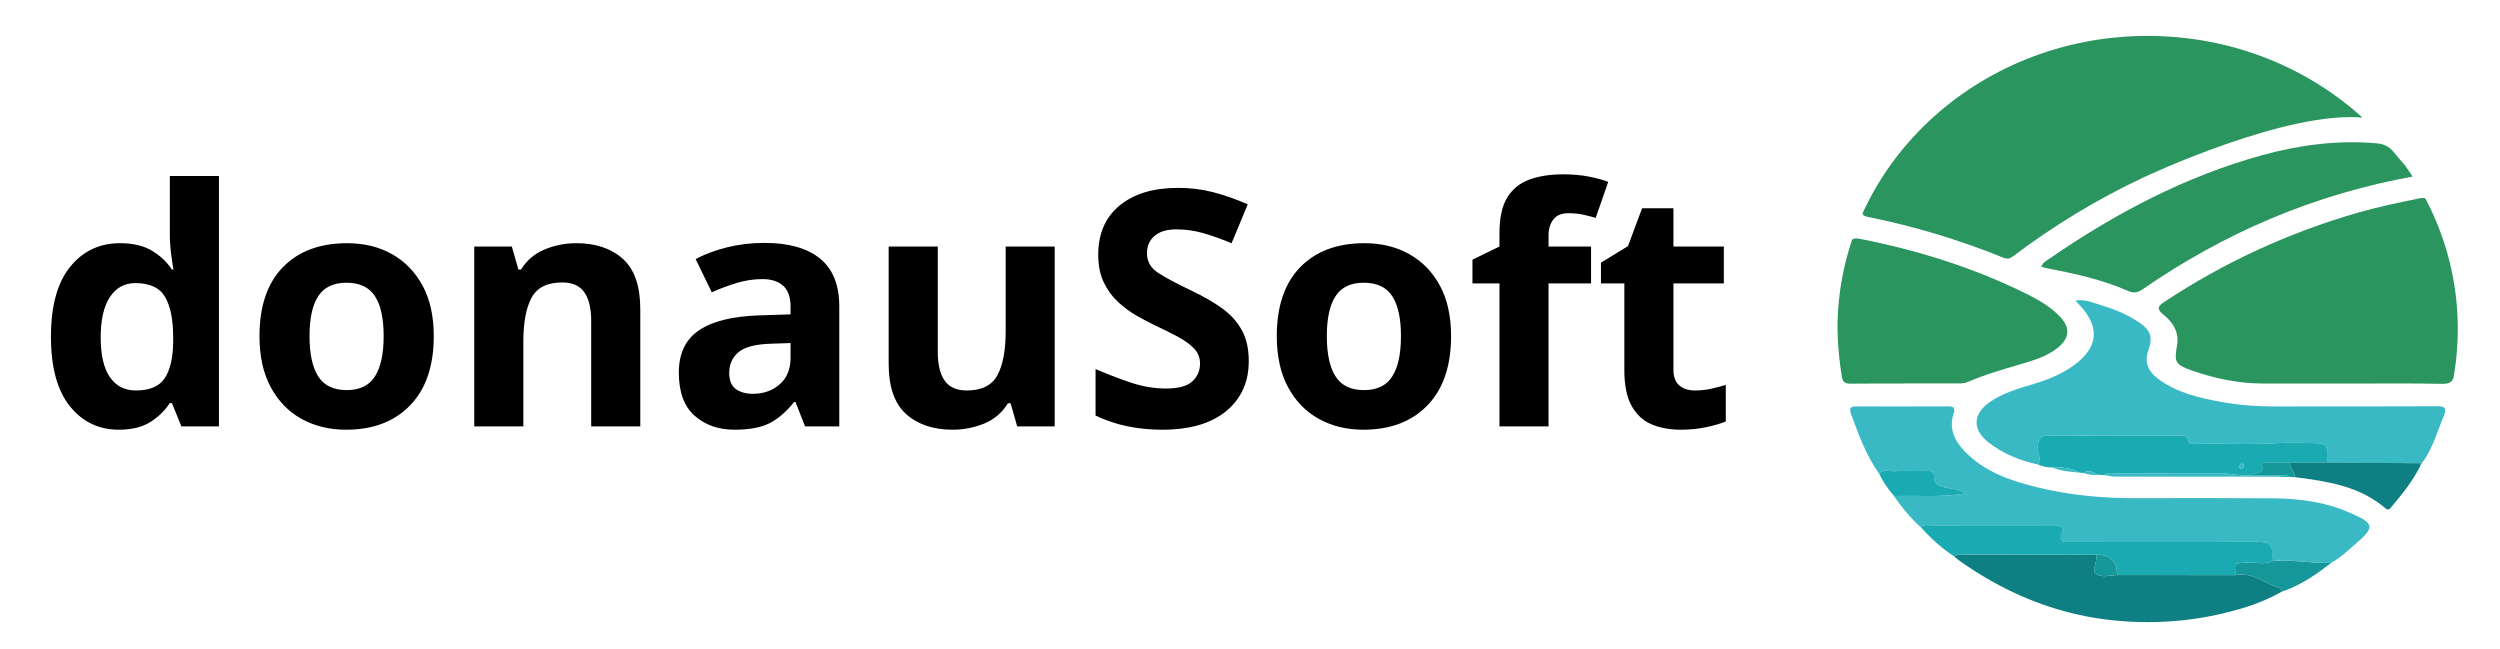
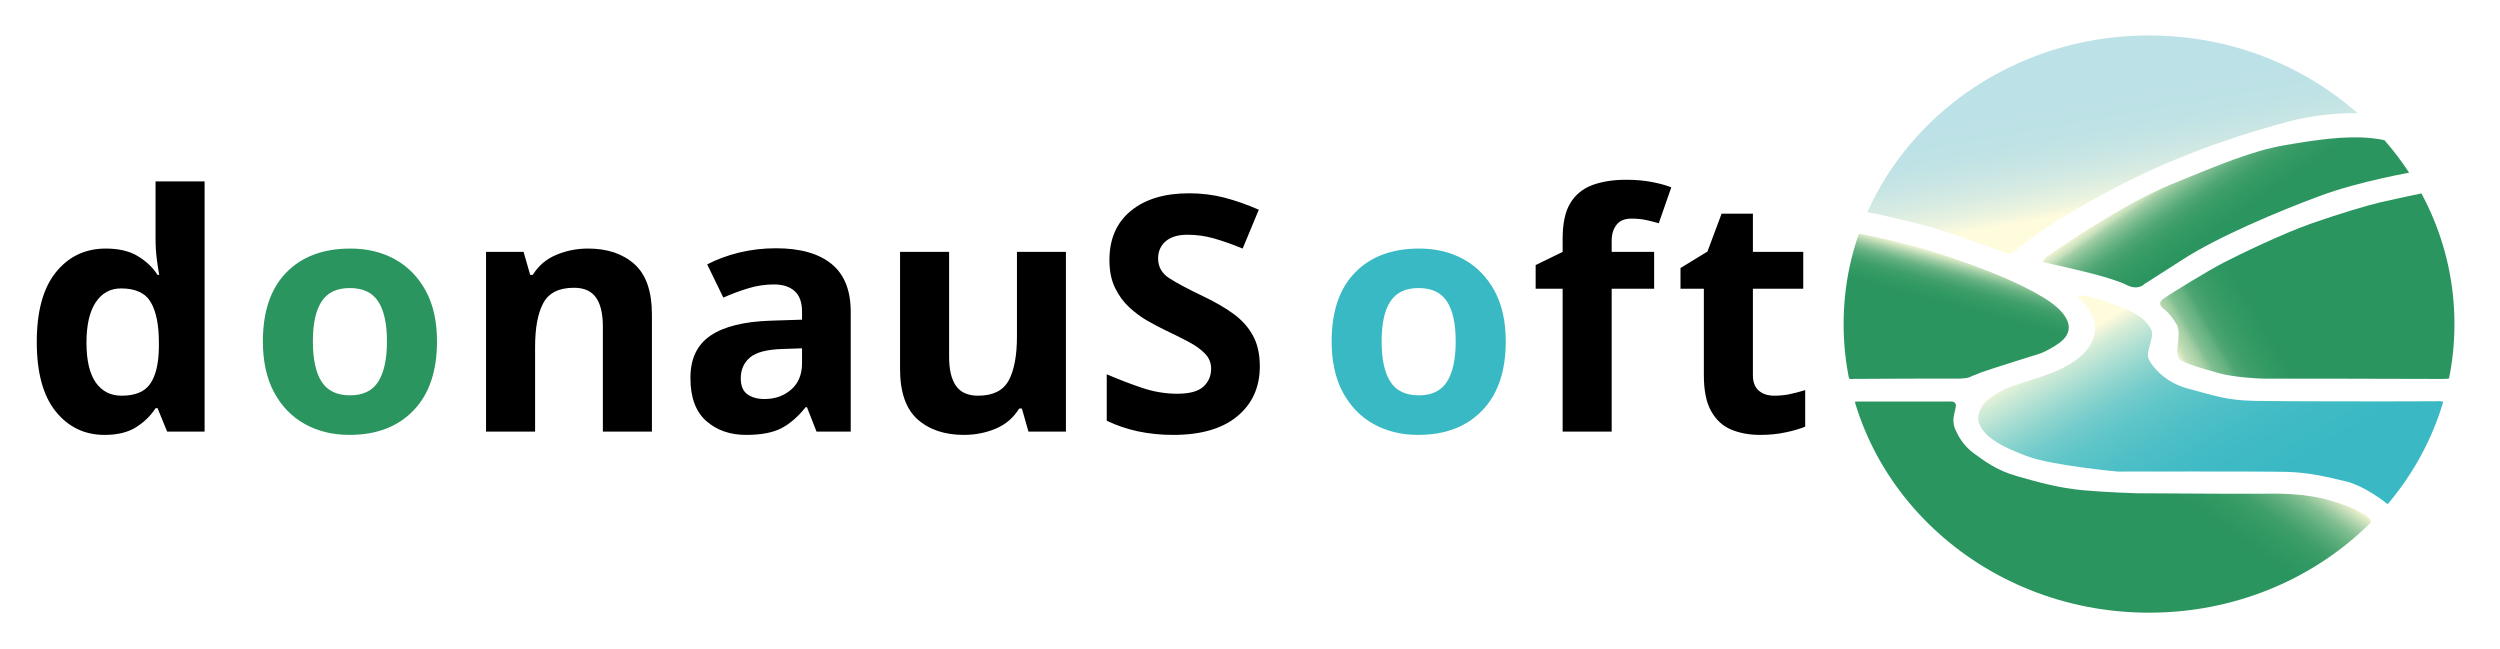
- <svg xmlns="http://www.w3.org/2000/svg" id="Ebene_3" data-name="Ebene 3" viewBox="0 0 539.48 140.04">
+ <svg xmlns="http://www.w3.org/2000/svg" id="Logo_black_letters" data-name="Logo black letters" viewBox="0 0 540 140">
  <defs>
    <style>
      .cls-1 {
+         fill: url(#Unbenannter_Verlauf_276);
+       }
+ 
+       .cls-1, .cls-2, .cls-3, .cls-4, .cls-5, .cls-6, .cls-7 {
+         stroke-width: 0px;
+       }
+ 
+       .cls-2 {
+         fill: url(#Unbenannter_Verlauf_274);
+       }
+ 
+       .cls-3 {
+         fill: url(#Unbenannter_Verlauf_105);
+       }
+ 
+       .cls-8 {
+         letter-spacing: .05em;
+       }
+ 
+       .cls-8, .cls-9, .cls-10 {
        fill: #000;
+       }
+ 
+       .cls-11 {
+         fill: #39b9c4;
+       }
+ 
+       .cls-4 {
+         fill: url(#Unbenannter_Verlauf_287);
+       }
+ 
+       .cls-5 {
+         fill: none;
+       }
+ 
+       .cls-12 {
        font-family: MontserratRoman-SemiBold, Montserrat;
        font-size: 71.09px;
        font-variation-settings: 'wght' 600;
        font-weight: 600;
      }

-       .cls-2 {
-         fill: none;
-       }
- 
-       .cls-2, .cls-3, .cls-4, .cls-5, .cls-6, .cls-7 {
-         stroke-width: 0px;
-       }
- 
-       .cls-3 {
-         fill: #2a955e;
-       }
- 
-       .cls-4 {
-         fill: #0e8084;
-       }
- 
-       .cls-8 {
+       .cls-13 {
        clip-path: url(#clippath);
      }

-       .cls-5 {
-         fill: #39b9c4;
+       .cls-10 {
+         letter-spacing: 0em;
      }

      .cls-6 {
-         fill: #1aabb2;
+         fill: url(#Unbenannter_Verlauf_259);
      }

      .cls-7 {
-         fill: #16979a;
+         fill: url(#Unbenannter_Verlauf_108);
+       }
+ 
+       .cls-14 {
+         fill: #2a955e;
      }
    </style>
    <clipPath id="clippath">
-       <ellipse class="cls-2" cx="463.44" cy="71" rx="66.93" ry="63.25" />
+       <ellipse class="cls-5" cx="464.19" cy="70" rx="65.97" ry="62.34" />
    </clipPath>
+     <linearGradient id="Unbenannter_Verlauf_108" data-name="Unbenannter Verlauf 108" x1="459.52" y1="57.58" x2="502.9" y2="132.72" gradientUnits="userSpaceOnUse">
+       <stop offset=".09" stop-color="#fffbdd" />
+       <stop offset=".09" stop-color="#fdfadc" />
+       <stop offset=".13" stop-color="#d4ecd7" />
+       <stop offset=".18" stop-color="#b0e0d3" />
+       <stop offset=".23" stop-color="#8fd5ce" />
+       <stop offset=".28" stop-color="#74cccb" />
+       <stop offset=".34" stop-color="#5ec5c8" />
+       <stop offset=".42" stop-color="#4dbfc6" />
+       <stop offset=".51" stop-color="#41bbc5" />
+       <stop offset=".63" stop-color="#3ab9c4" />
+       <stop offset=".97" stop-color="#39b9c4" />
+     </linearGradient>
+     <linearGradient id="Unbenannter_Verlauf_287" data-name="Unbenannter Verlauf 287" x1="468.97" y1="81.85" x2="436.24" y2="128.6" gradientUnits="userSpaceOnUse">
+       <stop offset="0" stop-color="#f6f6d5" />
+       <stop offset="0" stop-color="#eff3d1" />
+       <stop offset=".03" stop-color="#c6dfb9" />
+       <stop offset=".06" stop-color="#a1cda3" />
+       <stop offset=".09" stop-color="#80be90" />
+       <stop offset=".13" stop-color="#65b180" />
+       <stop offset=".17" stop-color="#4fa673" />
+       <stop offset=".21" stop-color="#3e9e69" />
+       <stop offset=".27" stop-color="#329963" />
+       <stop offset=".35" stop-color="#2b955f" />
+       <stop offset=".58" stop-color="#2a955e" />
+     </linearGradient>
+     <linearGradient id="Unbenannter_Verlauf_259" data-name="Unbenannter Verlauf 259" x1="475.58" y1="86.02" x2="589.25" y2="20.39" gradientUnits="userSpaceOnUse">
+       <stop offset="0" stop-color="#f6f6d5" />
+       <stop offset="0" stop-color="#eff3d1" />
+       <stop offset=".01" stop-color="#c6dfb9" />
+       <stop offset=".03" stop-color="#a1cda3" />
+       <stop offset=".04" stop-color="#80be90" />
+       <stop offset=".06" stop-color="#65b180" />
+       <stop offset=".07" stop-color="#4fa673" />
+       <stop offset=".09" stop-color="#3e9e69" />
+       <stop offset=".12" stop-color="#329963" />
+       <stop offset=".15" stop-color="#2b955f" />
+       <stop offset=".25" stop-color="#2a955e" />
+     </linearGradient>
+     <linearGradient id="Unbenannter_Verlauf_276" data-name="Unbenannter Verlauf 276" x1="424.89" y1="56.24" x2="416.8" y2="86.45" gradientUnits="userSpaceOnUse">
+       <stop offset="0" stop-color="#fffbdd" />
+       <stop offset="0" stop-color="#eff3d3" />
+       <stop offset=".03" stop-color="#c6e0bb" />
+       <stop offset=".06" stop-color="#a0cda4" />
+       <stop offset=".09" stop-color="#80be91" />
+       <stop offset=".12" stop-color="#65b181" />
+       <stop offset=".16" stop-color="#4fa674" />
+       <stop offset=".2" stop-color="#3e9e6a" />
+       <stop offset=".26" stop-color="#329963" />
+       <stop offset=".33" stop-color="#2b955f" />
+       <stop offset=".54" stop-color="#2a955e" />
+     </linearGradient>
+     <linearGradient id="Unbenannter_Verlauf_274" data-name="Unbenannter Verlauf 274" x1="472.44" y1="34.19" x2="504.11" y2="79.42" gradientUnits="userSpaceOnUse">
+       <stop offset="0" stop-color="#fffbdd" />
+       <stop offset="0" stop-color="#eff3d3" />
+       <stop offset=".03" stop-color="#c6e0bb" />
+       <stop offset=".05" stop-color="#a0cda4" />
+       <stop offset=".08" stop-color="#80be91" />
+       <stop offset=".11" stop-color="#65b181" />
+       <stop offset=".14" stop-color="#4fa674" />
+       <stop offset=".18" stop-color="#3e9e6a" />
+       <stop offset=".23" stop-color="#329963" />
+       <stop offset=".3" stop-color="#2b955f" />
+       <stop offset=".48" stop-color="#2a955e" />
+     </linearGradient>
+     <linearGradient id="Unbenannter_Verlauf_105" data-name="Unbenannter Verlauf 105" x1="458.98" y1="48.14" x2="452.16" y2="9.47" gradientUnits="userSpaceOnUse">
+       <stop offset=".1" stop-color="#fffbdd" />
+       <stop offset=".16" stop-color="#edf4df" />
+       <stop offset=".28" stop-color="#d7ebe2" />
+       <stop offset=".4" stop-color="#c8e5e4" />
+       <stop offset=".54" stop-color="#bee2e5" />
+       <stop offset=".73" stop-color="#bce1e6" />
+     </linearGradient>
  </defs>
-   <text class="cls-1" transform="translate(7.79 92.01)">
-     <tspan x="0" y="0">donauSoft</tspan>
+   <text class="cls-12" transform="translate(4.74 93.22)">
+     <tspan class="cls-9" x="0" y="0">d</tspan>
+     <tspan class="cls-14" x="48.84" y="0">o</tspan>
+     <tspan class="cls-10" x="94.7" y="0">nauS</tspan>
+     <tspan class="cls-11" x="279.69" y="0">o</tspan>
+     <tspan class="cls-8" x="325.54" y="0">ft</tspan>
  </text>
-   <g class="cls-8">
-     <g>
-       <path class="cls-3" d="M506.56,82.76c-6.07,0-12.14,0-18.21,0-5.38,0-10.56-1.1-15.59-2.89-3.35-1.19-3.6-1.8-2.98-5.28.51-2.86-.84-5.02-2.9-6.66-1.59-1.27-1.22-1.87.2-2.81,12.9-8.53,26.79-14.91,41.64-19.2,4.39-1.27,8.85-2.2,13.33-3.11,1.17-.24,1.84-.07,2.44,1.18,5.59,11.65,7.22,23.82,5.19,36.55-.27,1.68-.79,2.33-2.65,2.29-6.82-.14-13.64-.06-20.45-.06h0Z" />
-       <path class="cls-3" d="M510.27,25.42c-16.66-1.78-47.35,12.69-47.73,12.87-10.01,4.69-19.4,10.43-28.23,17.07-.7.53-1.27.54-2.05.23-9.46-3.83-19.19-6.78-29.2-8.78-1.17-.23-1.37-.63-.86-1.63,5.57-10.81,7.99-23.16,19.11-28.55,3.77-1.83,13.27-10.56,17.1-8.88,9.32-5.95,28.72-6.5,36.29.16,2.27-5.09,49.12,18.71,35.56,17.52Z" />
-       <path class="cls-5" d="M439.77,100.23c-3.92-.85-7.58-2.31-10.75-4.83-3.39-2.69-3.3-6,.21-8.53,2.92-2.1,6.34-3.02,9.7-4.04,3.1-.94,6.08-2.14,8.7-4.08,5.12-3.8,5.55-8.06,1.3-12.74-.29-.32-.59-.63-1.08-1.15,2.2-.36,3.86.51,5.6,1.02,2.89.86,5.65,2,8.15,3.7,2.58,1.76,3,3.19,1.96,6.14-.83,2.37-.09,4.43,2.34,6.18,4,2.89,8.68,3.96,13.41,4.83,3.83.71,7.71.99,11.62.98,11.62-.05,23.24.02,34.86-.05,1.79,0,2.28.36,1.55,2.12-1.44,3.44-2.39,7.09-4.7,10.13-.19.02-.37.04-.56.07-6.59-.05-13.17-.1-19.76-.15-.11-1.77.59-4.18-2.29-4.17-2.37,0-4.78-.3-7.08-.12-6.44.53-12.87.06-19.31.26-.59.02-1.3.07-1.44-.73-.23-1.36-1.26-1.05-2.1-1.05-9.3-.01-18.6.03-27.9-.04-1.95-.02-2.39.87-2.5,2.57-.08,1.25.97,2.46.07,3.69Z" />
-       <path class="cls-5" d="M405.48,102.18c-2.82-3.95-4.44-8.46-6.08-12.97-.39-1.08-.06-1.51,1.09-1.51,6.67.02,13.35.01,20.02-.01,1.17,0,1.44.46,1.08,1.52-1.09,3.26.17,5.89,2.36,8.17,4.29,4.45,9.91,6.37,15.69,7.78,7.09,1.73,14.31,2.39,21.61,2.34,9.67-.06,19.35-.02,29.02.03,5.73.03,11.35.74,16.68,3.06,5.54,2.4,5.68,3.06,1.16,6.96-1.63,1.41-3.2,2.92-5.15,3.94-4.14.06-8.24-.75-12.39-.47-.1-.36-.29-.73-.27-1.08.2-2.92-1.54-3.05-3.84-3.03-11.85.09-23.69.04-35.54.04-1.65,0-3.3-.01-4.95,0-.95,0-1.56-.43-1.2-1.35.92-2.32-.46-2.27-2.07-2.26-8.62.03-17.25,0-25.87.02-.79,0-1.67-.3-2.33.44-2.21-2.02-4.12-4.29-5.8-6.76,5.1-.13,10.23.29,15.31-.53-1.22-1.02-2.68-.97-4.03-1.26-1.15-.25-2.63-.67-2.59-1.76.09-2.42-1.41-1.83-2.68-1.84-2.1-.02-4.2-.05-6.29.02-1,.03-2.12-.43-2.97.51Z" />
-       <path class="cls-3" d="M410.96,82.77c-3.82,0-7.65-.03-11.47.02-1.11.01-1.81-.14-2.02-1.45-1.57-9.53-1.27-18.95,1.41-28.27.4-1.39.94-1.83,2.51-1.52,12.48,2.45,24.51,6.22,35.92,11.86,2.55,1.26,5.03,2.7,7.06,4.75,2.49,2.52,2.3,4.84-.48,7.01-2.24,1.74-4.91,2.54-7.56,3.33-3.95,1.18-7.92,2.27-11.7,3.93-.73.32-1.45.31-2.2.31-3.82,0-7.65,0-11.47,0Z" />
-       <path class="cls-3" d="M521.05,38.02c-21.69,3.89-41.02,12.2-58.7,24.42-1.13.78-2,.84-3.24.3-5.38-2.35-11.08-3.64-16.82-4.73-.58-.11-1.15-.28-1.79-.44.3-.95,1.09-1.3,1.7-1.72,14.21-9.8,29.33-17.79,46.05-22.39,7.99-2.19,16.14-3.25,24.47-2.55,1.63.14,2.82.64,3.83,1.91,1.34,1.68,2.81,3.27,4.5,5.21Z" />
-       <path class="cls-4" d="M492.38,127.69c-5.81,3.22-12.13,4.92-18.63,5.83-18.7,2.6-35.76-1.68-51.12-12.67-.3-.22-.57-.48-.86-.72.55-.75,1.37-.47,2.07-.47,9.48,0,18.97.04,28.45.07.55,1.41-1.14,3.2.08,4.13,1.14.88,2.99.27,4.53.23,8.52,0,17.04.01,25.57.02,3.33-.69,5.84,1.48,8.67,2.53.51.19,1.25.2,1.25,1.05Z" />
-       <path class="cls-6" d="M452.29,119.72c-9.48-.03-18.97-.06-28.45-.07-.7,0-1.52-.28-2.07.47-2.71-1.77-5.08-3.91-7.23-6.32.66-.75,1.54-.44,2.33-.44,8.62-.02,17.25,0,25.87-.02,1.61,0,2.99-.06,2.07,2.26-.37.93.25,1.36,1.2,1.35,1.65-.02,3.3,0,4.95,0,11.85,0,23.69.05,35.54-.04,2.3-.02,4.04.11,3.84,3.03-.02.35.17.72.27,1.08-1.84.88-3.8.31-5.7.39-2.81.11-2.81.04-2.44,2.69-8.52,0-17.04-.01-25.57-.02q-.14-4.57-4.6-4.37Z" />
-       <path class="cls-6" d="M439.77,100.23c.89-1.24-.16-2.44-.07-3.69.11-1.7.55-2.58,2.5-2.57,9.3.08,18.6.03,27.9.04.84,0,1.87-.31,2.1,1.05.13.8.84.75,1.44.73,6.43-.2,12.86.26,19.31-.26,2.3-.19,4.71.12,7.08.12,2.88,0,2.19,2.4,2.29,4.17-2.7.02-5.4.04-8.09.06-1.65,0-3.29-.03-4.94-.02-.51,0-1.43.05-1.24.56.76,2.11-1.38,1.34-1.92,2.11-2.41.33-4.75-.41-7.14-.41-7.49,0-14.98,0-22.47.02-.79,0-1.66-.29-2.35.39-.47-.02-.93-.05-1.4-.07-1-.39-1.94-1.29-3.11-.39-.31-.03-.63-.05-.94-.08-1.87-1.1-3.95-1.14-6.03-1.15-1.03.08-1.98-.25-2.93-.61ZM483.66,101.11c.31-.05.52-.23.54-.54.02-.31-.17-.59-.49-.51-.23.06-.49.33-.56.55-.09.31.19.48.5.5Z" />
-       <path class="cls-4" d="M494.22,99.87c2.7-.02,5.4-.04,8.09-.06,6.59.05,13.17.1,19.76.15.11.12.22.24.33.36-1.63,3.31-3.9,6.18-6.27,8.97-.38.44-.67,1.01-1.41.37-5.64-4.82-12.61-5.81-19.6-6.71.23-1.18-1.2-1.89-.9-3.09Z" />
-       <path class="cls-7" d="M482.46,124.11c-.37-2.65-.37-2.58,2.44-2.69,1.9-.08,3.85.49,5.7-.39,4.15-.27,8.25.53,12.39.47-3.25,2.54-6.64,4.86-10.61,6.19,0-.84-.74-.86-1.25-1.05-2.83-1.05-5.33-3.22-8.67-2.53Z" />
-       <path class="cls-6" d="M405.48,102.18c.85-.94,1.97-.48,2.97-.51,2.1-.07,4.2-.04,6.29-.02,1.27.01,2.77-.57,2.68,1.84-.04,1.09,1.44,1.52,2.59,1.76,1.35.29,2.8.24,4.03,1.26-5.09.83-10.21.4-15.31.53-1.3-1.48-2.4-3.09-3.25-4.87Z" />
-       <path class="cls-5" d="M454.17,102.52c.69-.69,1.56-.39,2.35-.39,7.49-.02,14.98,0,22.47-.02,2.39,0,4.73.74,7.14.41,1.94.03,3.88.06,5.82.09.01.09.01.17.01.26-11.86,0-23.72,0-35.57-.02-.74,0-1.47-.21-2.21-.32Z" />
-       <path class="cls-7" d="M491.94,102.61c-1.94-.03-3.88-.06-5.82-.09.54-.77,2.68,0,1.92-2.11-.19-.51.74-.56,1.24-.56,1.65,0,3.29.01,4.94.02-.3,1.2,1.13,1.91.9,3.09-.32,0-.64,0-.96-.01-.66-.63-1.46-.32-2.21-.34Z" />
-       <path class="cls-5" d="M442.7,100.83c2.08.01,4.15.05,6.03,1.15-2.05-.17-4.1-.35-6.03-1.15Z" />
-       <path class="cls-5" d="M449.66,102.07c1.16-.9,2.1,0,3.11.39-1.07.12-2.1-.02-3.11-.39Z" />
-       <path class="cls-6" d="M491.94,102.61c.75.02,1.56-.29,2.21.34-.74-.03-1.47-.05-2.2-.08,0-.09,0-.17-.01-.26Z" />
-       <path class="cls-7" d="M522.4,100.33c-.11-.12-.22-.24-.33-.36.19-.02.37-.04.56-.07-.08.14-.15.29-.23.43Z" />
-       <path class="cls-7" d="M452.29,119.72q4.47-.21,4.6,4.37c-1.54.04-3.39.64-4.53-.23-1.21-.93.47-2.72-.08-4.13Z" />
-       <path class="cls-5" d="M483.66,101.11c-.32-.02-.59-.19-.5-.5.06-.23.33-.49.56-.55.31-.08.5.2.49.51-.02.31-.23.49-.54.54Z" />
-     </g>
+   <g class="cls-13">
+     <path id="Donau_Mitte" data-name="Donau Mitte" class="cls-7" d="M448.6,63.88s1.32-.82,9.17,2.27c4.43,1.74,6.06,3.33,6.93,5.14.71,1.49-1.28,4.67-.62,6.2.67,1.53,3.41,5.13,8.74,6.51,5.33,1.38,7.95,2.47,14.18,2.59s28.4.11,28.4.11l10.82-.03s2.71-.34,2.1,1.41c-.62,1.75-1.11,4.67-5.44,11.8-2.51,4.53-6.5,8.97-6.5,8.97,0,0-.08.48-.92-.17-1.23-.95-5.22-3.87-8.74-4.7-3.86-.91-7.76-1.91-12.66-2.05-4.91-.14-36.62-.07-36.62-.07,0,0-14.07-1.29-19.42-3.26-5.67-2.09-8.62-3.8-10.17-6.36-1.29-2.13-.03-4.27.96-5.36,1.03-1.13,3.73-2.76,5.73-3.43,6.29-2.08,10.4-3.13,13.71-5.6.4-.3,4.08-2.58,4.33-6.86-.28-1.97-.35-2.72-2.23-5.18-.38-.5-1.74-1.95-1.74-1.95" />
+     <path id="Wiese_unten" data-name="Wiese unten" class="cls-4" d="M461.19,106.54c13.77.1,24.04.14,30.66.09,0,0,1.9-.02,5.37.29,0,0,2.96.35,4.75.82s4.87,1.36,6.86,2.38,4.71,2.07,2.42,4.24-8.94,8.23-15.34,11.23-13.1,5.76-18.75,6.53-16.15,2.25-24.96.14-13.17-2.83-19.99-6.92-15.36-9.88-20.63-16.46-9.42-14.77-10.08-17.01-1.34-3.42-1.34-3.42c0,0-.86-1.73,1.09-1.72s10.1,0,10.1,0h7.38s2.45,0,2.45,0c0,0,1.62-.25,1.23,1.35s-.44,2.17-.44,2.17c0,0-.17,1.19.31,2.35s1.63,3.57,4.13,5.37,4.94,3.64,9.17,4.85,9.11,2.61,14.44,3.08,11.18.63,11.18.63Z" />
+     <path id="Wiese_rechts" data-name="Wiese rechts" class="cls-6" d="M527.56,81.85l-24.52-.06s-12.91.01-13.93,0-6.44-.23-9.99-1.22-6.61-1.96-7.26-2.35-1.18-.24-1.38-1.24-.34-.4-.19-1.6.6-3.9-.06-5.15-1.73-2.55-2.38-3.11-2.17-1.48-.49-2.64,9.37-5.91,12.94-7.75,12.78-6.29,18.89-8.43,12.23-3.97,15.04-4.62,9.76-2.11,9.76-2.11c0,0,2.57,4.01,4.12,9.63s2.66,8.22,2.83,14.11.05,9.68-.28,12.2-.35,2.4-.35,2.4c0,0-.07,1.94-2.02,1.92" />
+     <path id="Wiese_Links" data-name="Wiese Links" class="cls-1" d="M402.7,50.7s8.21,1.44,17.18,4.42,16.32,5.95,21.7,9.27,6.99,6.97,3.21,9.7c-2,1.45-3.95,2.21-3.95,2.21,0,0-11.45,3.57-12.82,4.11s-2.2.87-2.2.87c0,0-.55.54-3.35.5s-22.04.06-22.04.06c0,0-1.93.4-2.23-1.6s-1.53-9.51-.7-15.5-.24-1.83.98-6.75,1.82-6.84,1.89-7.06.41-.5,1.02-.44,1.31.2,1.31.2Z" />
+     <path id="Wiese_rechts-2" data-name="Wiese rechts" class="cls-2" d="M443.65,54.38s14.51-10.11,25.3-14.54,17.72-7.3,24.46-8.46,13.13-2.1,18.63-1.56,4.82,1.57,6.22,3.19,3.1,4.12,3.1,4.12c0,0-11.48,1.93-20.29,5.2s-21.8,8.71-29.56,13.7-8.3,5.3-8.3,5.3c0,0-1.31,1.53-3.9.21-3.32-1.69-12.46-3.67-15.26-4.31l-2.81-.64s.23-.74,1.32-1.47l1.09-.73Z" />
+     <path id="Himmel" class="cls-3" d="M404.36,41.65s5.5-9.98,11.19-15.04,13.68-11.78,22.03-14.59c8.35-2.81,13.4-4.52,23.14-5.1,9.74-.58,17.88,1.24,21.04,2.13,3.16.89,13.72,3.97,20.28,8.67,6.56,4.7,8.47,6.74,8.47,6.74,0,0-7.79-.43-16.13,1.78-8.35,2.21-22.18,6.43-36.02,13.54-10.3,5.29-18.6,10.48-22.7,14.15-1.05.94-1.76.94-2.29.79-.34-.1-.62-.23-.82-.31-3.92-1.52-12.07-4.44-16.32-5.59-4.31-1.16-10.53-2.53-10.53-2.53l-2.24-.46s-1.24-.2-.42-1.56c.9-1.49,1.32-2.63,1.32-2.63Z" />
  </g>
</svg>
